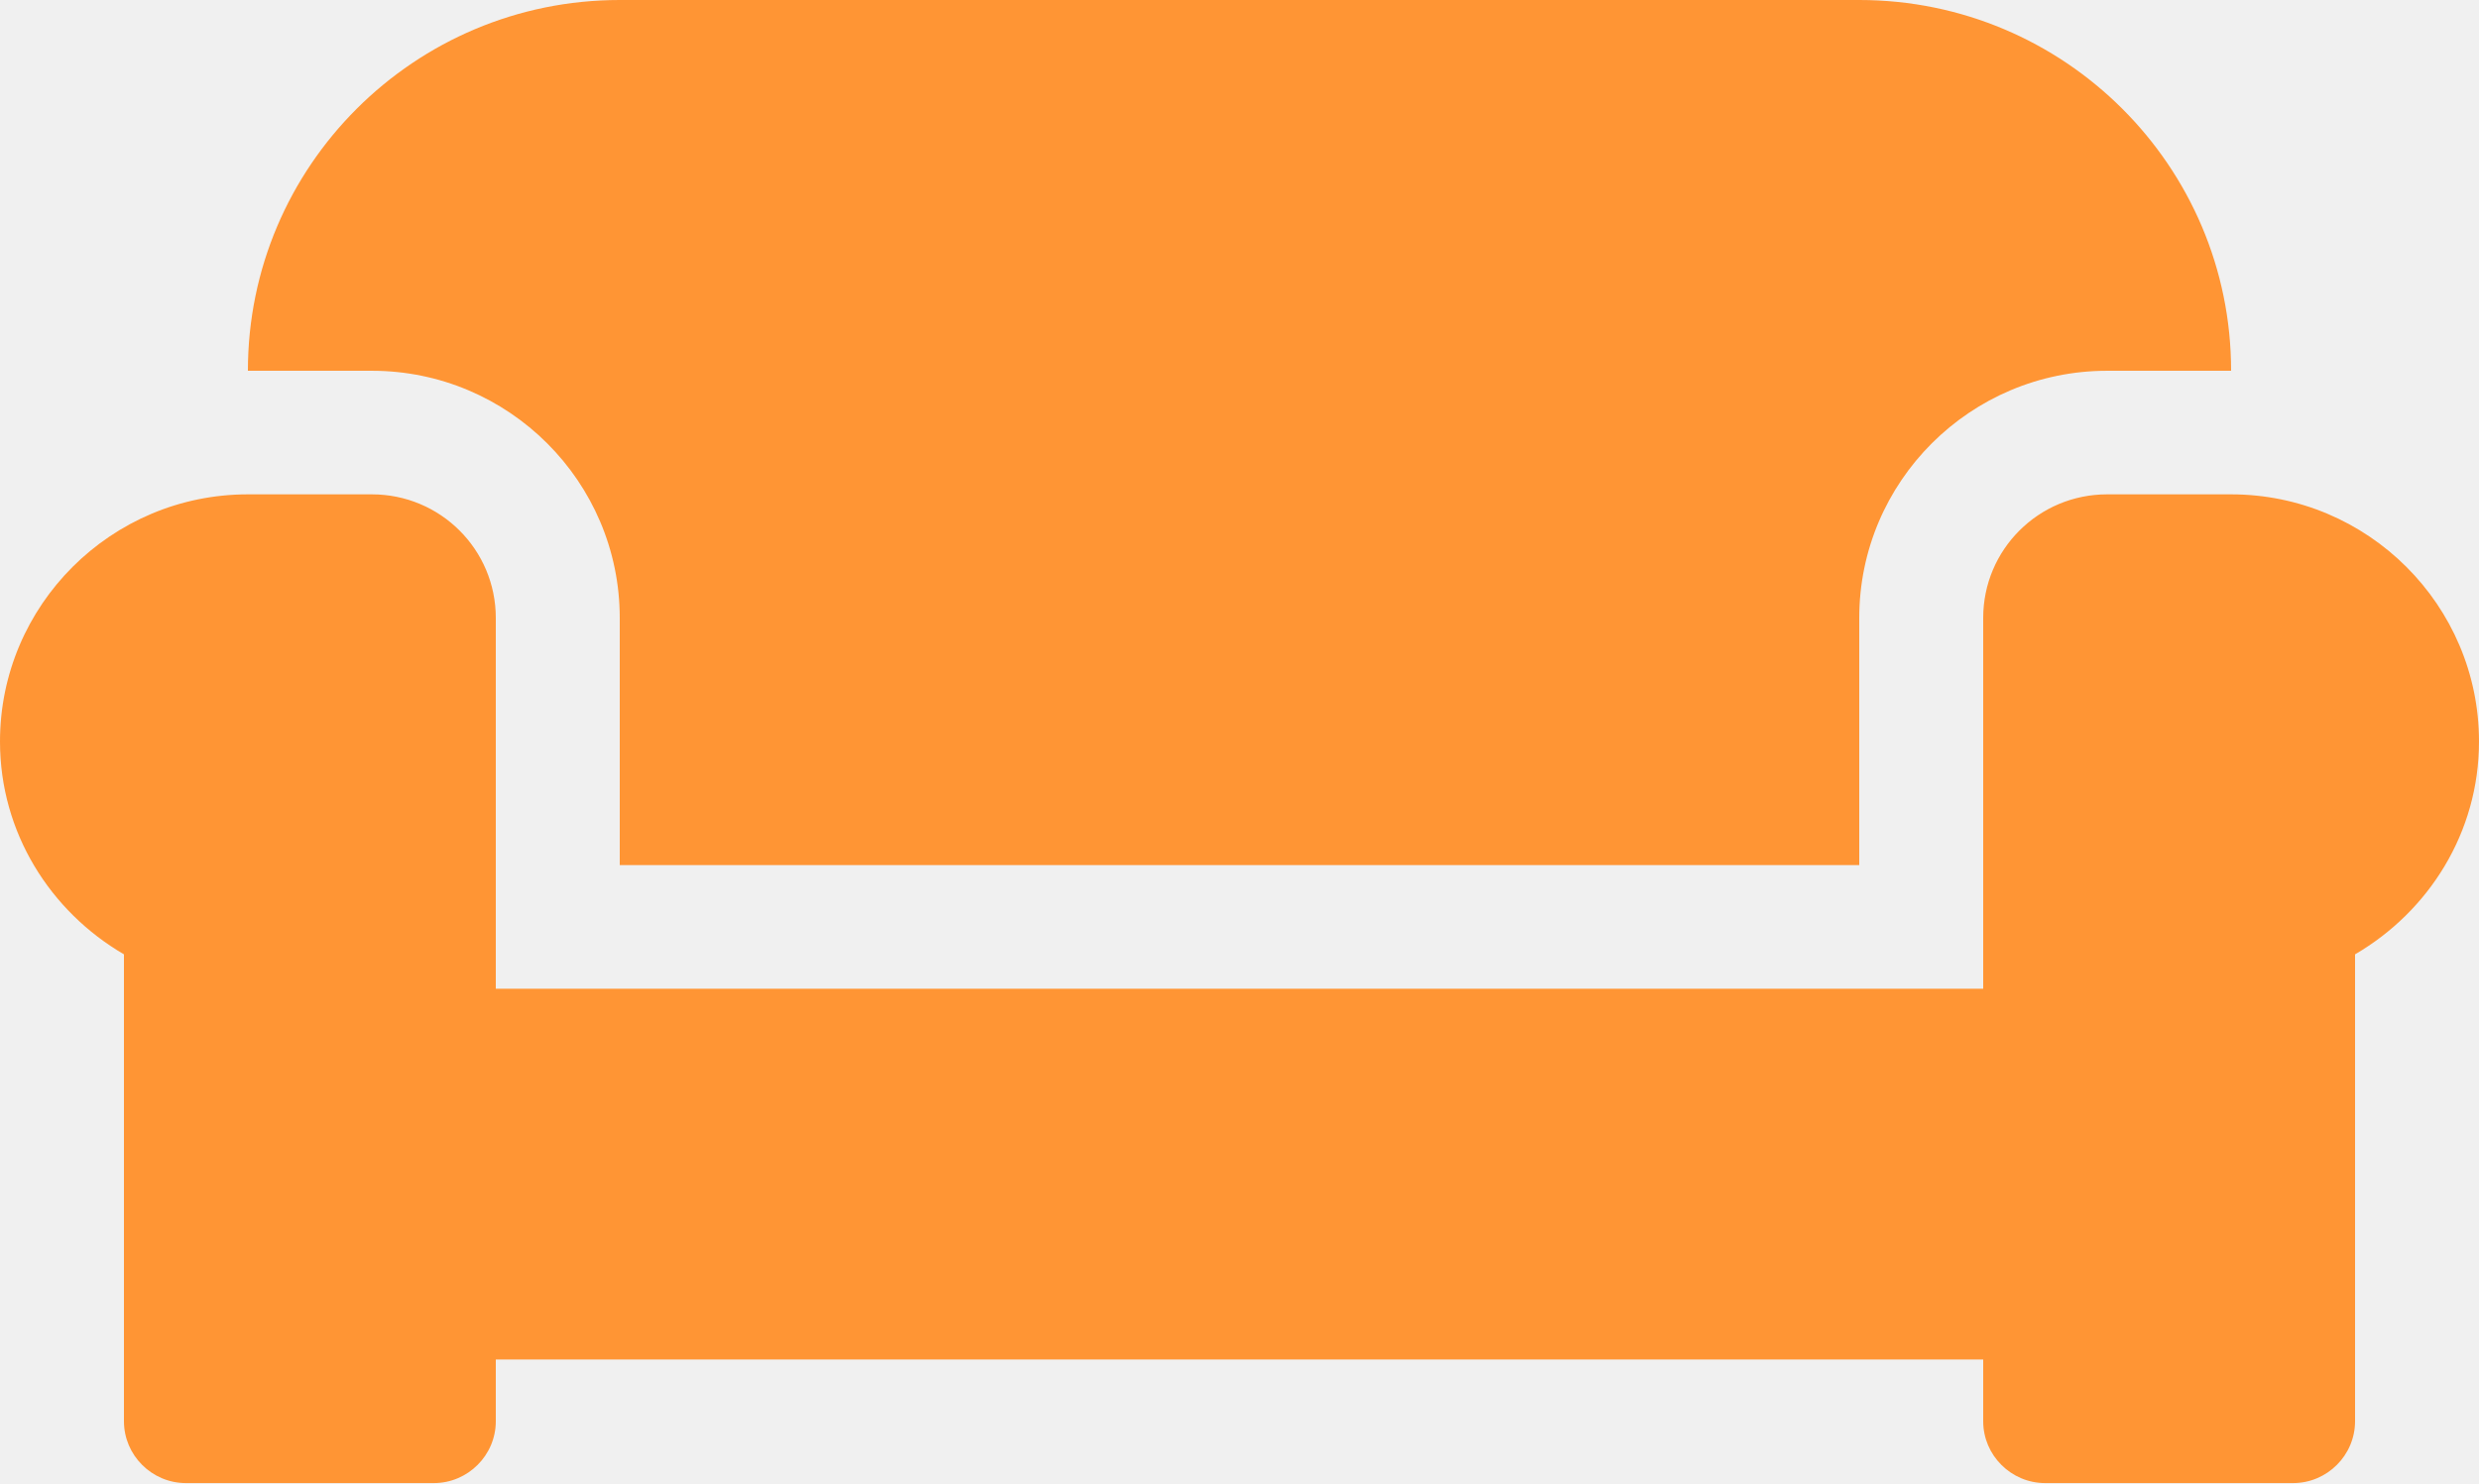
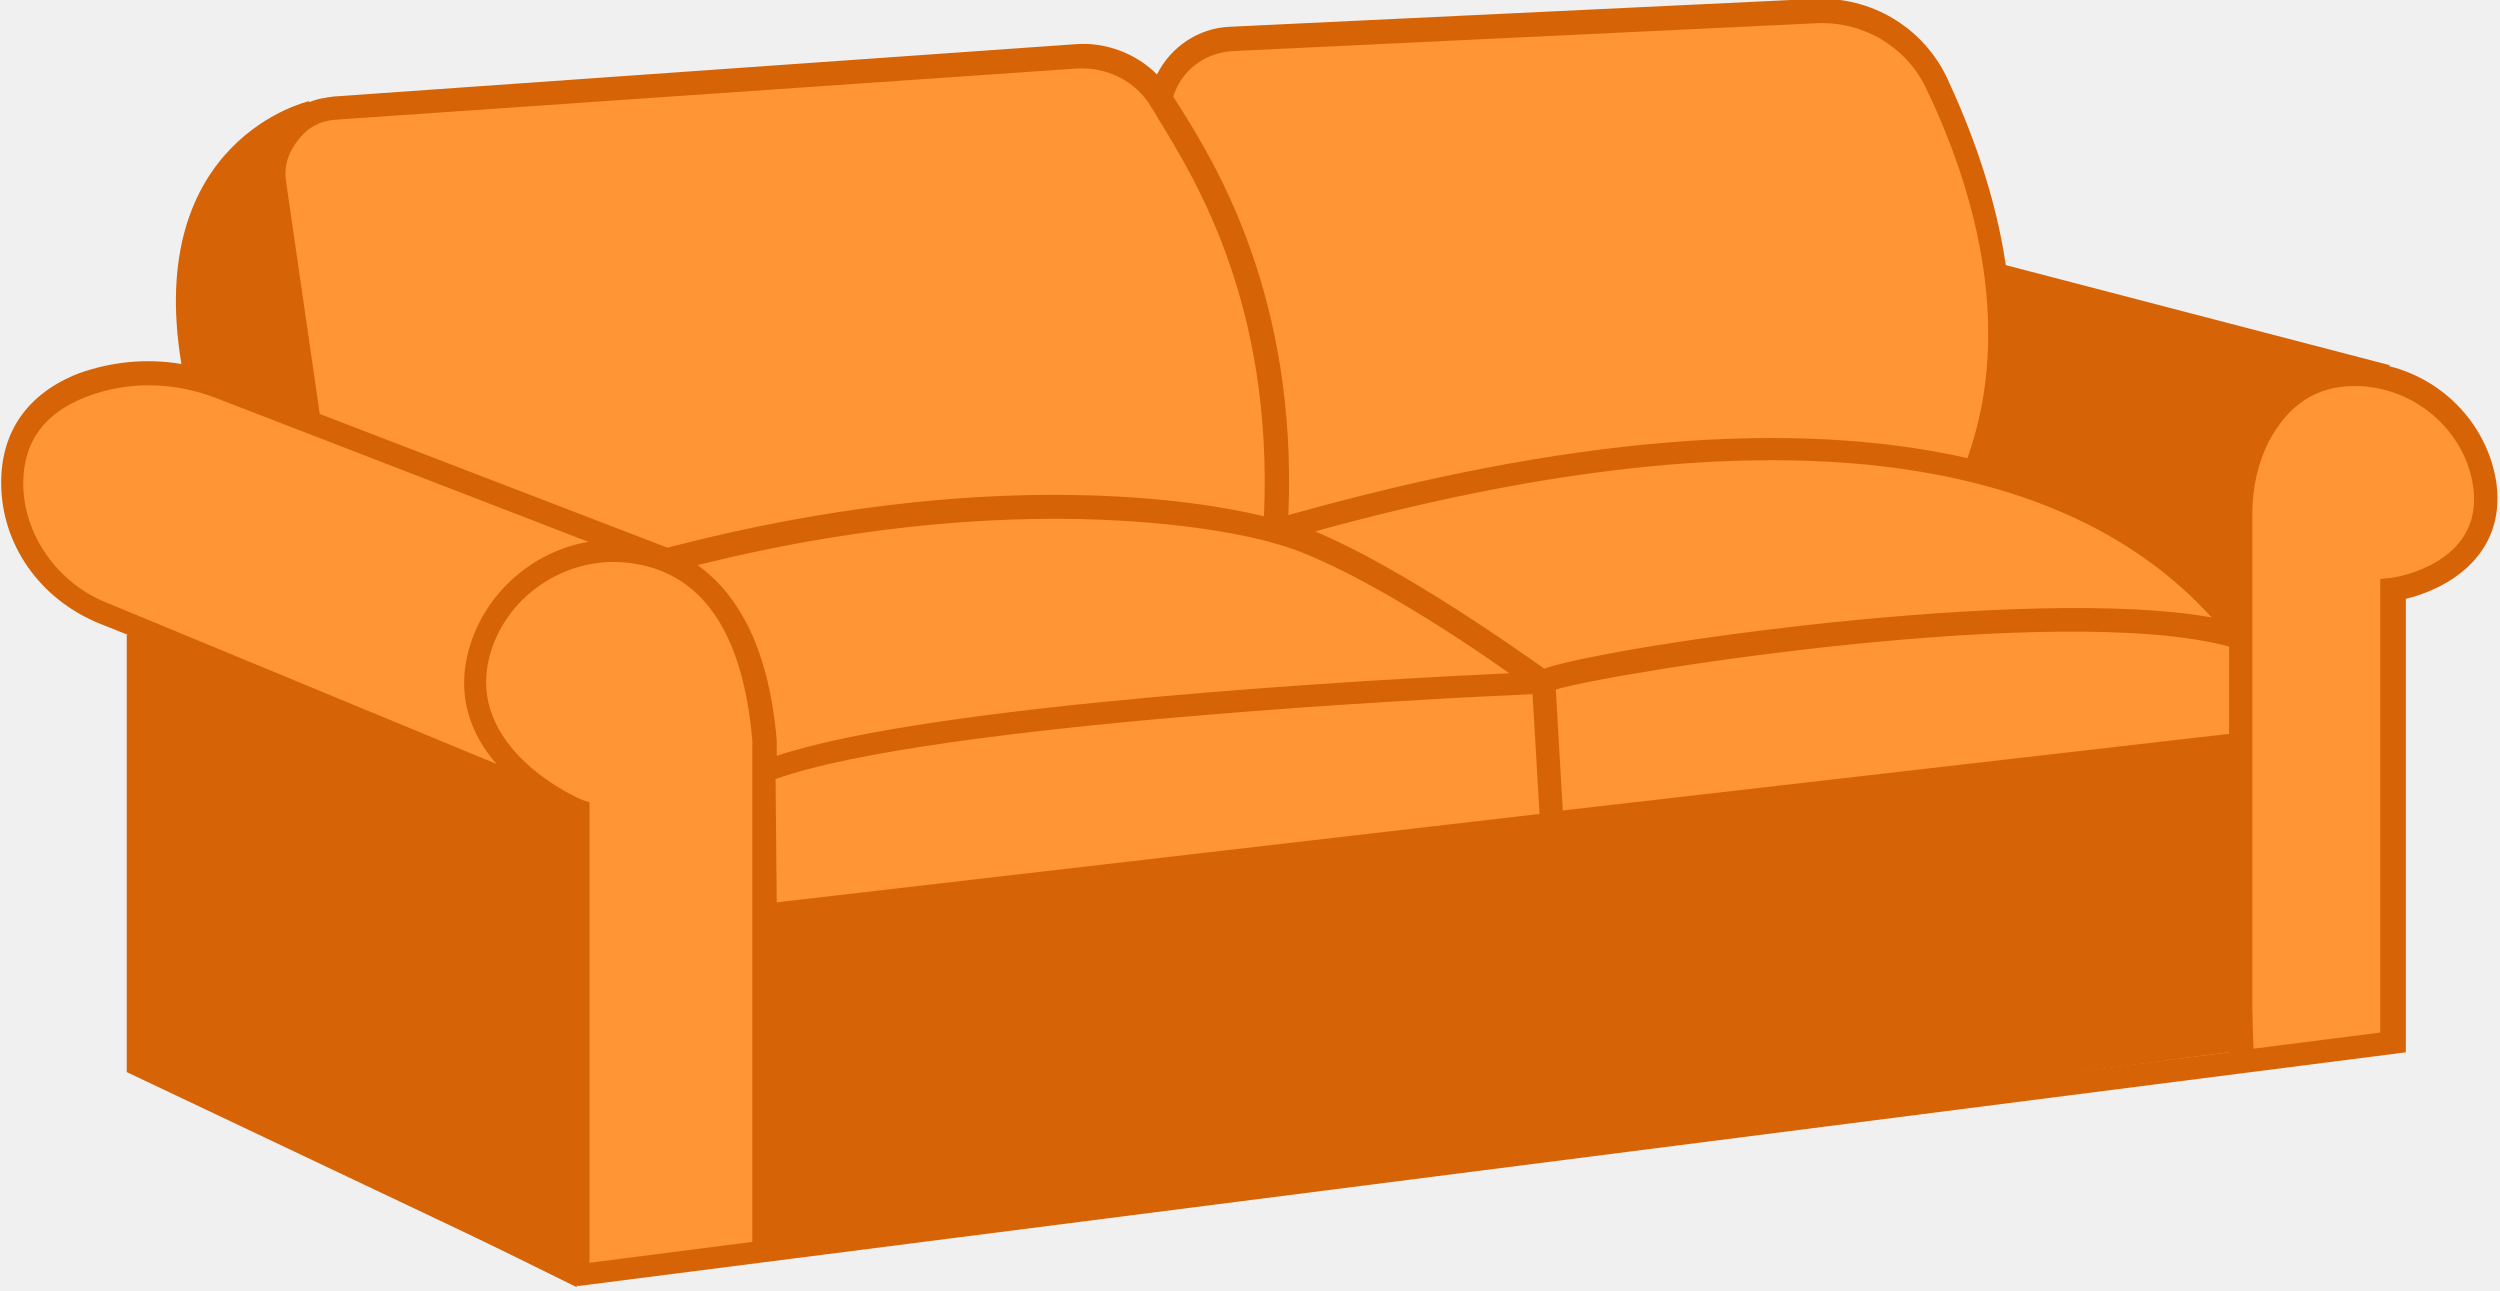
- <svg xmlns="http://www.w3.org/2000/svg" width="127" height="76" viewBox="0 0 127 76" fill="none">
-   <path d="M31.75 31.667V44.333H95.25V31.667C95.25 24.68 100.945 19 107.95 19H114.3C114.3 8.51 105.767 0 95.25 0H31.75C21.233 0 12.7 8.51 12.7 19H19.05C26.055 19 31.75 24.68 31.75 31.667ZM114.3 25.333H107.95C104.438 25.333 101.6 28.163 101.6 31.667V50.667H25.4V31.667C25.4 28.163 22.562 25.333 19.05 25.333H12.7C5.695 25.333 0 31.014 0 38C0 42.671 2.58 46.708 6.35 48.905V72.833C6.35 74.575 7.779 76 9.525 76H22.225C23.971 76 25.4 74.575 25.4 72.833V69.667H101.6V72.833C101.6 74.575 103.029 76 104.775 76H117.475C119.221 76 120.65 74.575 120.65 72.833V48.905C124.42 46.708 127 42.671 127 38C127 31.014 121.305 25.333 114.3 25.333Z" fill="#FF9534" />
+ <svg xmlns="http://www.w3.org/2000/svg" width="215" height="111" viewBox="0 0 215 111" fill="none">
+   <g clip-path="url(#clip0_1509_54)">
+     <path d="M30.499 8.3L94.299 4.7L99.199 7.9L103.199 4.1L157.299 0.7L164.299 4.2L170.499 17.3L171.899 24.1L205.699 32.6C205.699 32.6 212.699 37.9 212.699 38.1C212.799 38.3 213.499 44.8 213.499 44.8L211.699 47.2L208.699 49.6L205.499 51L205.399 89.6L49.299 110.1L11.499 91.9L11.599 54.5C11.599 54.5 -4.801 46.7 2.299 36.9L4.699 34L9.299 33.3L12.299 32.1C12.299 32.1 16.499 32.5 17.099 32.9C17.699 33.4 20.699 34.5 20.699 34.5L16.699 32L15.799 24L18.099 16.8C18.099 16.8 23.299 11.6 23.399 11.2C23.499 10.7 28.599 9.2 28.599 9.2L30.499 8.3Z" fill="#FF9534" />
+     <path d="M214.7 41.6C214 36.7 210.3 32.7 205.5 31.5V31.4L172.5 22.8C171.6 16.7 169.5 11.1 167.4 6.6C165.3 2.3 160.9 -0.3 156.1 -0.1L105.8 2.3C103.1 2.4 100.7 4 99.5 6.4C97.7 4.6 95.1 3.6 92.5 3.8L28.7 8.3C28 8.4 27.2 8.5 26.6 8.8V8.7C26.5 8.7 12.4 12 15.6 31.3C12.6 30.8 9.6 31.1 6.8 32.1C2.4 33.8 0.1 37.1 0.1 41.5C0.1 46.8 3.4 51.5 8.5 53.6L11 54.6H10.9V92.2L49.7 110.6L206.9 90.5V51.5C210.3 50.7 215.5 47.9 214.7 41.6ZM105.9 4.4L156.2 2C160.2 1.8 163.9 4 165.6 7.5C169.6 15.8 173.3 27.9 169.2 39.4C154.2 36 134.6 37.6 110.8 44.3C111.6 25.5 104.5 14 101.4 9.1C101.2 8.8 101.1 8.6 100.9 8.3C101.6 6.1 103.5 4.6 105.9 4.4ZM191.8 63.1L134.4 69.7L133.8 59.3C138.8 57.8 177.1 51.7 191.7 55.6V63.1H191.8ZM50.1 68.8C50 68.8 39.7 64.4 42.2 56.1C43.7 51.1 48.8 47.8 54 48.4C60.3 49.1 63.9 54.3 64.7 63.7V106.8L50.7 108.6V69L50.1 68.8ZM109.5 46.7C115.4 48.2 125.3 54.7 129.8 57.9C118.8 58.4 80.3 60.5 66.8 65V63.7C66.1 55.3 63.2 50.9 60 48.6C90.5 41 109.3 46.6 109.5 46.7ZM66.7 67C80.1 62.2 124.6 60 131.8 59.7L132.4 70L66.8 77.6L66.7 67ZM132.8 57.5C130.4 55.8 120.5 48.8 113.1 45.7C150.1 35.5 176.6 38.1 190.2 53.1C174.6 50.3 138.6 55.5 132.8 57.5ZM28.8 10.3L92.5 5.9C95.2 5.7 97.7 7 99 9.2C99.2 9.5 99.4 9.8 99.6 10.2C102.8 15.4 109.5 26.2 108.7 44.4C103.8 43.2 85.4 39.8 57.4 47.1L27.5 35.6L24.6 15.6C24.4 14.3 24.8 13.1 25.6 12.1C26.4 11 27.5 10.4 28.8 10.3ZM23 12.6C22.6 13.6 22.5 14.7 22.7 15.8L25.5 34.7L19.2 32.3C18.7 32.1 18.2 31.9 17.7 31.8C15.5 20.4 19.6 15 23 12.6ZM2 41.6C2 38 3.8 35.5 7.5 34.1C10.9 32.8 14.8 32.8 18.5 34.2L50.6 46.6C45.9 47.4 41.8 50.9 40.4 55.6C39.1 59.9 40.6 63.3 42.7 65.7L9.1 51.8C4.9 50.1 2 45.9 2 41.6ZM12.8 55.5L48.8 70.4V108.2L12.8 91.1V55.5ZM66.7 106.5V79.6L191.7 65.2V90.5L66.7 106.5ZM191.8 44.2V52C186.6 46.2 179.7 42.2 171.1 39.9C172.9 34.9 173.2 29.8 172.8 25L199 31.8C196.7 32.7 194.8 34.4 193.5 37C192.3 39.1 191.8 41.6 191.8 44.2ZM205.6 49.7L204.7 49.8V88.8L193.7 90.2V44.2C193.7 41.9 194.2 39.8 195.1 38C196.8 34.8 199.2 33.2 202.5 33.2C202.9 33.2 203.4 33.2 203.9 33.3C208.4 33.9 212.1 37.5 212.7 41.9C213.6 48.5 205.9 49.7 205.6 49.7Z" fill="#D66407" />
+     <path d="M171.3 23.8C171.3 23.8 173.5 35.3 169.3 41C169.3 41 183.8 42.2 192.8 55.5V41.2L196.5 33.6L203.3 31.8L171.3 23.8Z" fill="#D66407" />
+     <path d="M25.3 10.7L23.8 15.8L26.9 36.7L16.6 31.9L16.3 23L17.9 15.8L25.3 10.7Z" fill="#D66407" />
+     <path d="M11.7 54.4C13.6 54.7 49.6 69.8 49.6 69.8V110.7L11.5 91.9L11.7 54.4Z" fill="#D66407" />
+     <path d="M66.2 78.6L65.6 107.2L193.8 90.2L192.8 63.3L66.2 78.6Z" fill="#D66407" />
+   </g>
+   <defs>
+     <clipPath id="clip0_1509_54">
+       <rect width="214.8" height="110.7" fill="white" />
+     </clipPath>
+   </defs>
</svg>
